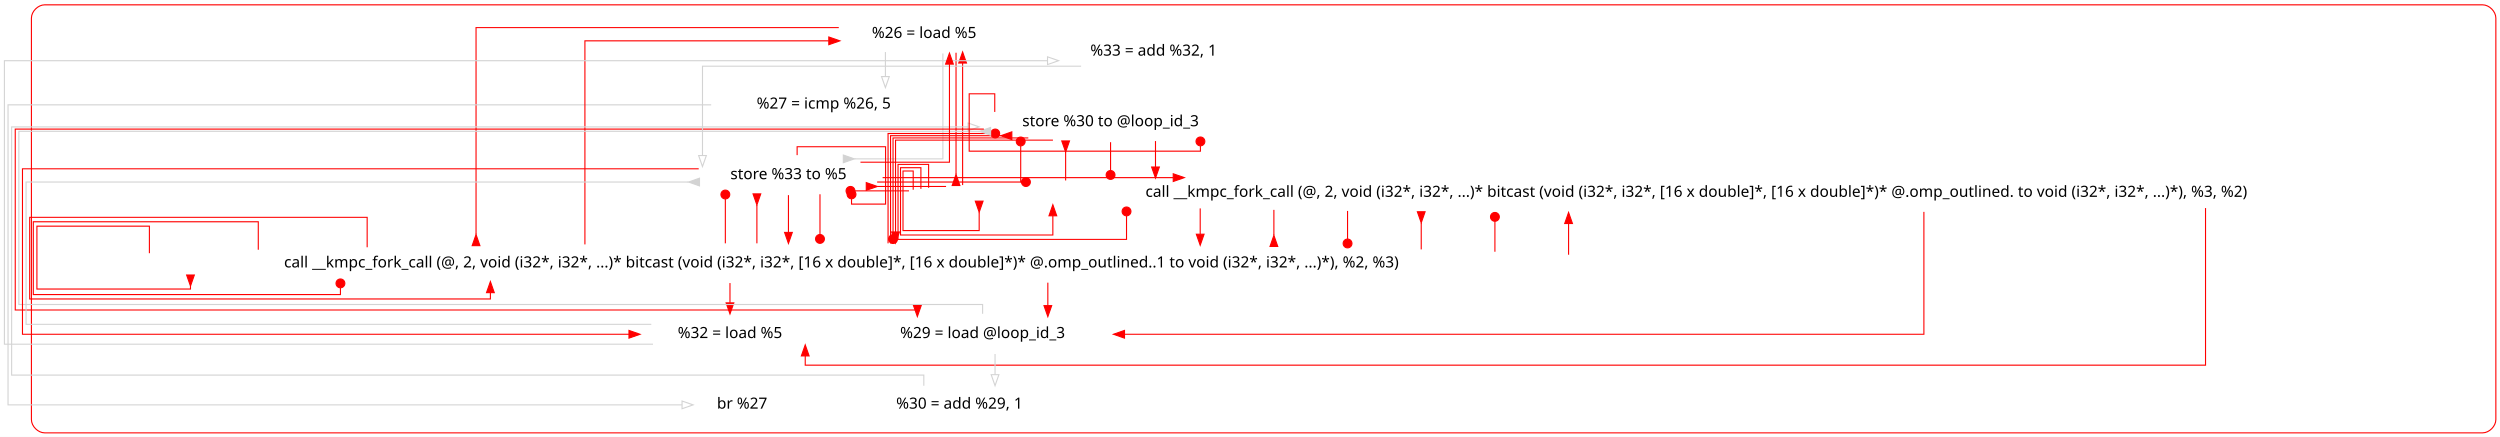
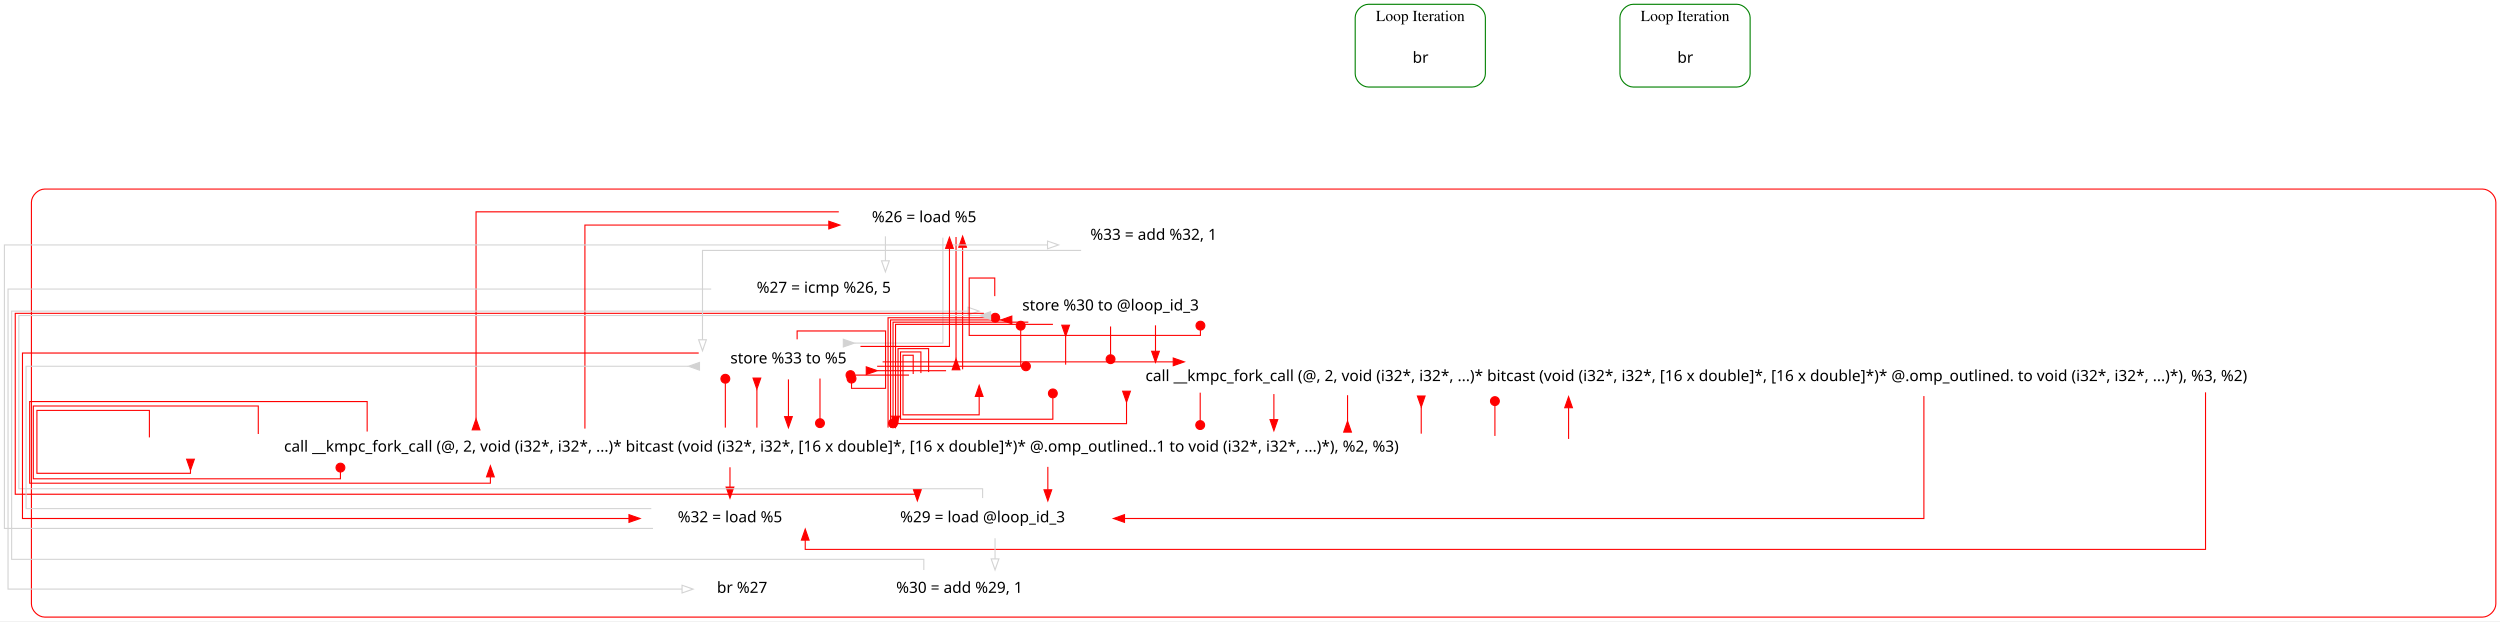
- <svg xmlns="http://www.w3.org/2000/svg" width="2266pt" height="396pt" viewBox="0.00 0.00 2266.24 396.00">
-   <g id="graph0" class="graph" transform="scale(1 1) rotate(0) translate(28.24 392)">
-     <polygon fill="white" stroke="transparent" points="-28.24,4 -28.24,-392 2238,-392 2238,4 -28.24,4" />
+ <svg xmlns="http://www.w3.org/2000/svg" width="2266pt" height="563pt" viewBox="0.00 0.00 2266.24 563.00">
+   <g id="graph0" class="graph" transform="scale(1 1) rotate(0) translate(28.24 559)">
+     <polygon fill="white" stroke="transparent" points="-28.24,4 -28.24,-559 2238,-559 2238,4 -28.24,4" />
    <g id="clust1" class="cluster">
+       <path fill="white" stroke="green" d="M1212.24,-480.14C1212.24,-480.14 1306.24,-480.14 1306.24,-480.14 1312.24,-480.14 1318.24,-486.14 1318.24,-492.14 1318.24,-492.14 1318.24,-543.14 1318.24,-543.14 1318.24,-549.14 1312.24,-555.14 1306.24,-555.14 1306.24,-555.14 1212.24,-555.14 1212.24,-555.14 1206.24,-555.14 1200.24,-549.14 1200.24,-543.14 1200.24,-543.14 1200.24,-492.14 1200.24,-492.14 1200.24,-486.14 1206.24,-480.14 1212.24,-480.14" />
+       <text text-anchor="middle" x="1259.24" y="-539.94" font-family="Times,serif" font-size="14.00">Loop Iteration</text>
+     </g>
+     <g id="clust2" class="cluster">
      <path fill="white" stroke="red" d="M12.24,0.36C12.24,0.36 2222.24,0.36 2222.24,0.36 2228.24,0.36 2234.24,-5.64 2234.24,-11.64 2234.24,-11.64 2234.24,-375.64 2234.24,-375.64 2234.24,-381.64 2228.24,-387.64 2222.24,-387.64 2222.24,-387.64 12.24,-387.64 12.24,-387.64 6.24,-387.64 0.24,-381.64 0.24,-375.64 0.24,-375.64 0.24,-11.64 0.24,-11.64 0.24,-5.64 6.24,0.36 12.24,0.36" />
    </g>
+     <g id="clust3" class="cluster">
+       <path fill="white" stroke="green" d="M1452.24,-480.14C1452.24,-480.14 1546.24,-480.14 1546.24,-480.14 1552.24,-480.14 1558.24,-486.14 1558.24,-492.14 1558.24,-492.14 1558.24,-543.14 1558.24,-543.14 1558.24,-549.14 1552.24,-555.14 1546.24,-555.14 1546.24,-555.14 1452.24,-555.14 1452.24,-555.14 1446.24,-555.14 1440.24,-549.14 1440.24,-543.14 1440.24,-543.14 1440.24,-492.14 1440.24,-492.14 1440.24,-486.14 1446.24,-480.14 1452.24,-480.14" />
+       <text text-anchor="middle" x="1499.24" y="-539.94" font-family="Times,serif" font-size="14.00">Loop Iteration</text>
+     </g>
    <g id="node1" class="node">
+       <ellipse fill="none" stroke="transparent" cx="1259.48" cy="-505.78" rx="27" ry="18" />
+       <text text-anchor="middle" x="1259.48" y="-502.08" font-family="Verdana" font-size="14.00">br</text>
+     </g>
+     <g id="node2" class="node">
      <ellipse fill="none" stroke="transparent" cx="809.48" cy="-361.28" rx="81.49" ry="18" />
      <text text-anchor="middle" x="809.48" y="-357.58" font-family="Verdana" font-size="14.00">%26 = load %5</text>
    </g>
-     <g id="node2" class="node">
+     <g id="node3" class="node">
      <ellipse fill="none" stroke="transparent" cx="718.48" cy="-297.28" rx="102.08" ry="18" />
      <text text-anchor="middle" x="718.48" y="-293.58" font-family="Verdana" font-size="14.00">%27 = icmp %26, 5</text>
    </g>
-     <g id="edge36" class="edge">
+     <g id="edge4" class="edge">
      <path fill="none" stroke="lightgrey" d="M774.38,-344.8C774.38,-344.8 774.38,-322.61 774.38,-322.61" />
      <polygon fill="none" stroke="lightgrey" points="777.88,-322.61 774.38,-312.61 770.88,-322.61 777.88,-322.61" />
    </g>
-     <g id="node4" class="node">
+     <g id="node5" class="node">
      <ellipse fill="none" stroke="transparent" cx="1509.48" cy="-217.28" rx="716.77" ry="18" />
      <text text-anchor="middle" x="1509.48" y="-213.58" font-family="Verdana" font-size="14.00">call __kmpc_fork_call (@, 2, void (i32*, i32*, ...)* bitcast (void (i32*, i32*, [16 x double]*, [16 x double]*)* @.omp_outlined. to void (i32*, i32*, ...)*), %3, %2)</text>
    </g>
-     <g id="edge35" class="edge">
+     <g id="edge2" class="edge">
      <path fill="none" stroke="red" d="M838.4,-344.2C838.4,-344.2 838.4,-233.83 838.4,-233.83" />
      <polygon fill="red" stroke="red" points="841.9,-223.83 838.4,-233.83 834.9,-223.83 841.9,-223.83" />
    </g>
-     <g id="node5" class="node">
+     <g id="node6" class="node">
      <ellipse fill="none" stroke="transparent" cx="734.48" cy="-153.28" rx="725.97" ry="18" />
      <text text-anchor="middle" x="734.48" y="-149.58" font-family="Verdana" font-size="14.00">call __kmpc_fork_call (@, 2, void (i32*, i32*, ...)* bitcast (void (i32*, i32*, [16 x double]*, [16 x double]*)* @.omp_outlined..1 to void (i32*, i32*, ...)*), %2, %3)</text>
    </g>
-     <g id="edge34" class="edge">
+     <g id="edge1" class="edge">
      <path fill="none" stroke="red" d="M732.12,-367C614.27,-367 403.29,-367 403.29,-367 403.29,-367 403.29,-179.35 403.29,-179.35" />
      <polygon fill="red" stroke="red" points="406.79,-169.35 403.29,-179.35 399.79,-169.35 406.79,-169.35" />
    </g>
-     <g id="node11" class="node">
+     <g id="node12" class="node">
      <ellipse fill="none" stroke="transparent" cx="686.48" cy="-233.28" rx="85.59" ry="18" />
      <text text-anchor="middle" x="686.48" y="-229.58" font-family="Verdana" font-size="14.00">store %33 to %5</text>
    </g>
-     <g id="edge33" class="edge">
+     <g id="edge3" class="edge">
      <path fill="none" stroke="lightgrey" d="M826.48,-343.58C826.48,-311.72 826.48,-248 826.48,-248 826.48,-248 746.23,-248 746.23,-248" />
      <polygon fill="lightgrey" stroke="lightgrey" points="736.23,-244.5 746.23,-248 736.23,-251.5 736.23,-244.5" />
    </g>
-     <g id="node3" class="node">
+     <g id="node4" class="node">
      <ellipse fill="none" stroke="transparent" cx="644.48" cy="-25.28" rx="44.39" ry="18" />
      <text text-anchor="middle" x="644.48" y="-21.58" font-family="Verdana" font-size="14.00">br %27</text>
    </g>
-     <g id="edge37" class="edge">
+     <g id="edge5" class="edge">
      <path fill="none" stroke="lightgrey" d="M616.44,-297C413.59,-297 -20.96,-297 -20.96,-297 -20.96,-297 -20.96,-25 -20.96,-25 -20.96,-25 590.04,-25 590.04,-25" />
      <polygon fill="none" stroke="lightgrey" points="590.04,-28.5 600.04,-25 590.04,-21.5 590.04,-28.5" />
    </g>
-     <g id="edge4" class="edge">
+     <g id="edge16" class="edge">
      <path fill="none" stroke="red" d="M844.36,-224.23C844.36,-224.23 844.36,-334.89 844.36,-334.89" />
      <polygon fill="red" stroke="red" points="840.86,-334.89 844.36,-344.89 847.86,-334.89 840.86,-334.89" />
    </g>
-     <g id="edge1" class="edge">
-       <path fill="none" stroke="red" d="M813.54,-221.76C813.54,-229.13 813.54,-243 813.54,-243 813.54,-243 785.82,-243 785.82,-243 785.82,-243 785.82,-175 785.82,-175 785.82,-175 992.95,-175 992.95,-175 992.95,-175 992.95,-196.37 992.95,-196.37" />
-       <ellipse fill="red" stroke="red" cx="992.95" cy="-200.37" rx="4" ry="4" />
-     </g>
-     <g id="edge2" class="edge">
-       <path fill="none" stroke="red" d="M806.55,-220.83C806.55,-227.22 806.55,-240 806.55,-240 806.55,-240 788.07,-240 788.07,-240 788.07,-240 788.07,-179 788.07,-179 788.07,-179 926.16,-179 926.16,-179 926.16,-179 926.16,-196.41 926.16,-196.41" />
-       <polygon fill="red" stroke="red" points="922.66,-196.41 926.16,-206.41 929.66,-196.41 922.66,-196.41" />
-     </g>
-     <g id="edge26" class="edge">
+     <g id="edge13" class="edge">
+       <path fill="none" stroke="red" d="M813.54,-221.76C813.54,-229.13 813.54,-243 813.54,-243 813.54,-243 785.82,-243 785.82,-243 785.82,-243 785.82,-175 785.82,-175 785.82,-175 992.95,-175 992.95,-175 992.95,-175 992.95,-194.37 992.95,-194.37" />
+       <polygon fill="red" stroke="red" points="989.45,-204.37 992.95,-194.37 996.45,-204.37 989.45,-204.37" />
+     </g>
+     <g id="edge14" class="edge">
+       <path fill="none" stroke="red" d="M806.55,-220.83C806.55,-227.22 806.55,-240 806.55,-240 806.55,-240 788.07,-240 788.07,-240 788.07,-240 788.07,-179 788.07,-179 788.07,-179 926.16,-179 926.16,-179 926.16,-179 926.16,-198.41 926.16,-198.41" />
+       <ellipse fill="red" stroke="red" cx="926.16" cy="-202.41" rx="4" ry="4" />
+     </g>
+     <g id="edge15" class="edge">
      <path fill="none" stroke="red" d="M799.57,-220.02C799.57,-225.44 799.57,-237 799.57,-237 799.57,-237 790.33,-237 790.33,-237 790.33,-237 790.33,-183 790.33,-183 790.33,-183 859.38,-183 859.38,-183 859.38,-183 859.38,-199.67 859.38,-199.67" />
-       <polygon fill="red" stroke="red" points="855.88,-209.67 859.38,-199.67 862.88,-209.67 855.88,-209.67" />
-     </g>
-     <g id="edge3" class="edge">
-       <path fill="none" stroke="red" d="M1059.74,-203.08C1059.74,-203.08 1059.74,-179.71 1059.74,-179.71" />
-       <polygon fill="red" stroke="red" points="1063.24,-179.71 1059.74,-169.71 1056.24,-179.71 1063.24,-179.71" />
-     </g>
-     <g id="edge24" class="edge">
+       <polygon fill="red" stroke="red" points="855.88,-199.67 859.38,-209.67 862.88,-199.67 855.88,-199.67" />
+     </g>
+     <g id="edge11" class="edge">
+       <path fill="none" stroke="red" d="M1059.74,-203.08C1059.74,-203.08 1059.74,-177.71 1059.74,-177.71" />
+       <ellipse fill="red" stroke="red" cx="1059.74" cy="-173.71" rx="4" ry="4" />
+     </g>
+     <g id="edge12" class="edge">
      <path fill="none" stroke="red" d="M1126.53,-201.79C1126.53,-201.79 1126.53,-178.63 1126.53,-178.63" />
-       <polygon fill="red" stroke="red" points="1130.03,-168.63 1126.53,-178.63 1123.03,-168.63 1130.03,-168.63" />
-     </g>
-     <g id="edge25" class="edge">
-       <path fill="none" stroke="red" d="M1193.31,-200.8C1193.31,-200.8 1193.31,-175.32 1193.31,-175.32" />
-       <ellipse fill="red" stroke="red" cx="1193.31" cy="-171.32" rx="4" ry="4" />
-     </g>
-     <g id="node6" class="node">
+       <polygon fill="red" stroke="red" points="1130.03,-178.63 1126.53,-168.63 1123.03,-178.63 1130.03,-178.63" />
+     </g>
+     <g id="edge18" class="edge">
+       <path fill="none" stroke="red" d="M1193.31,-200.8C1193.31,-200.8 1193.31,-177.32 1193.31,-177.32" />
+       <polygon fill="red" stroke="red" points="1196.81,-167.32 1193.31,-177.32 1189.81,-167.32 1196.81,-167.32" />
+     </g>
+     <g id="node7" class="node">
      <ellipse fill="none" stroke="transparent" cx="862.48" cy="-89.28" rx="118.08" ry="18" />
      <text text-anchor="middle" x="862.48" y="-85.58" font-family="Verdana" font-size="14.00">%29 = load @loop_id_3</text>
    </g>
-     <g id="edge32" class="edge">
+     <g id="edge17" class="edge">
      <path fill="none" stroke="red" d="M1715.76,-199.98C1715.76,-164.97 1715.76,-89 1715.76,-89 1715.76,-89 991.12,-89 991.12,-89" />
      <polygon fill="red" stroke="red" points="991.12,-85.5 981.12,-89 991.12,-92.5 991.12,-85.5" />
    </g>
-     <g id="node8" class="node">
+     <g id="node9" class="node">
      <ellipse fill="none" stroke="transparent" cx="978.48" cy="-281.28" rx="122.38" ry="18" />
      <text text-anchor="middle" x="978.48" y="-277.58" font-family="Verdana" font-size="14.00">store %30 to @loop_id_3</text>
    </g>
-     <g id="edge30" class="edge">
+     <g id="edge9" class="edge">
      <path fill="none" stroke="red" d="M897.02,-226.73C897.02,-226.73 897.02,-259.78 897.02,-259.78" />
      <ellipse fill="red" stroke="red" cx="897.02" cy="-263.78" rx="4" ry="4" />
    </g>
-     <g id="edge31" class="edge">
+     <g id="edge10" class="edge">
      <path fill="none" stroke="red" d="M937.75,-228.43C937.75,-228.43 937.75,-254.25 937.75,-254.25" />
      <polygon fill="red" stroke="red" points="934.25,-264.25 937.75,-254.25 941.25,-264.25 934.25,-264.25" />
    </g>
-     <g id="node9" class="node">
+     <g id="node10" class="node">
      <ellipse fill="none" stroke="transparent" cx="633.48" cy="-89.28" rx="81.49" ry="18" />
      <text text-anchor="middle" x="633.48" y="-85.58" font-family="Verdana" font-size="14.00">%32 = load %5</text>
    </g>
-     <g id="edge29" class="edge">
+     <g id="edge8" class="edge">
      <path fill="none" stroke="red" d="M1971.06,-203.41C1971.06,-165.16 1971.06,-61 1971.06,-61 1971.06,-61 701.7,-61 701.7,-61 701.7,-61 701.7,-69.39 701.7,-69.39" />
      <polygon fill="red" stroke="red" points="698.2,-69.39 701.7,-79.39 705.2,-69.39 698.2,-69.39" />
    </g>
-     <g id="edge27" class="edge">
+     <g id="edge6" class="edge">
      <path fill="none" stroke="red" d="M795.76,-219C795.76,-219 746.72,-219 746.72,-219" />
      <ellipse fill="red" stroke="red" cx="742.72" cy="-219" rx="4" ry="4" />
    </g>
-     <g id="edge28" class="edge">
+     <g id="edge7" class="edge">
      <path fill="none" stroke="red" d="M829.36,-223C829.36,-223 767.03,-223 767.03,-223" />
      <polygon fill="red" stroke="red" points="757.03,-219.5 767.03,-223 757.03,-226.5 757.03,-219.5" />
    </g>
-     <g id="edge17" class="edge">
+     <g id="edge31" class="edge">
      <path fill="none" stroke="red" d="M501.98,-170.48C501.98,-219.26 501.98,-355 501.98,-355 501.98,-355 723.07,-355 723.07,-355" />
      <polygon fill="red" stroke="red" points="723.07,-358.5 733.07,-355 723.07,-351.5 723.07,-358.5" />
    </g>
-     <g id="edge13" class="edge">
+     <g id="edge27" class="edge">
      <path fill="none" stroke="red" d="M1260.1,-165.93C1260.1,-165.93 1260.1,-190.06 1260.1,-190.06" />
      <polygon fill="red" stroke="red" points="1256.6,-200.06 1260.1,-190.06 1263.6,-200.06 1256.6,-200.06" />
    </g>
-     <g id="edge14" class="edge">
+     <g id="edge28" class="edge">
      <path fill="none" stroke="red" d="M1326.89,-163.85C1326.89,-163.85 1326.89,-191.43 1326.89,-191.43" />
      <ellipse fill="red" stroke="red" cx="1326.89" cy="-195.43" rx="4" ry="4" />
    </g>
-     <g id="edge15" class="edge">
+     <g id="edge29" class="edge">
      <path fill="none" stroke="red" d="M1393.67,-161.13C1393.67,-161.13 1393.67,-189.43 1393.67,-189.43" />
      <polygon fill="red" stroke="red" points="1390.17,-189.43 1393.67,-199.43 1397.17,-189.43 1390.17,-189.43" />
    </g>
-     <g id="edge11" class="edge">
+     <g id="edge25" class="edge">
      <path fill="none" stroke="red" d="M107.19,-162.5C107.19,-172.48 107.19,-187 107.19,-187 107.19,-187 5.22,-187 5.22,-187 5.22,-187 5.22,-130 5.22,-130 5.22,-130 144.43,-130 144.43,-130 144.43,-130 144.43,-132.73 144.43,-132.73" />
      <polygon fill="red" stroke="red" points="140.93,-142.73 144.43,-132.73 147.93,-142.73 140.93,-142.73" />
    </g>
-     <g id="edge12" class="edge">
+     <g id="edge26" class="edge">
      <path fill="none" stroke="red" d="M205.89,-165.63C205.89,-176.63 205.89,-191 205.89,-191 205.89,-191 1.95,-191 1.95,-191 1.95,-191 1.95,-125 1.95,-125 1.95,-125 280.36,-125 280.36,-125 280.36,-125 280.36,-131.14 280.36,-131.14" />
      <ellipse fill="red" stroke="red" cx="280.36" cy="-135.14" rx="4" ry="4" />
    </g>
-     <g id="edge16" class="edge">
+     <g id="edge30" class="edge">
      <path fill="none" stroke="red" d="M304.59,-167.87C304.59,-179.9 304.59,-195 304.59,-195 304.59,-195 -1.33,-195 -1.33,-195 -1.33,-195 -1.33,-121 -1.33,-121 -1.33,-121 416.3,-121 416.3,-121 416.3,-121 416.3,-126.76 416.3,-126.76" />
      <polygon fill="red" stroke="red" points="412.8,-126.76 416.3,-136.76 419.8,-126.76 412.8,-126.76" />
    </g>
-     <g id="edge10" class="edge">
+     <g id="edge24" class="edge">
      <path fill="none" stroke="red" d="M921.62,-135.79C921.62,-135.79 921.62,-115 921.62,-115" />
      <polygon fill="red" stroke="red" points="925.12,-115 921.62,-105 918.12,-115 925.12,-115" />
    </g>
-     <g id="edge8" class="edge">
+     <g id="edge22" class="edge">
      <path fill="none" stroke="red" d="M776.78,-171.42C776.78,-204.44 776.78,-271 776.78,-271 776.78,-271 869.93,-271 869.93,-271" />
      <ellipse fill="red" stroke="red" cx="873.93" cy="-271" rx="4" ry="4" />
    </g>
-     <g id="edge9" class="edge">
+     <g id="edge23" class="edge">
      <path fill="none" stroke="red" d="M779.04,-171.36C779.04,-203.91 779.04,-269 779.04,-269 779.04,-269 878.97,-269 878.97,-269" />
      <polygon fill="red" stroke="red" points="888.97,-272.5 878.97,-269 888.97,-265.5 888.97,-272.5" />
    </g>
-     <g id="edge7" class="edge">
+     <g id="edge21" class="edge">
      <path fill="none" stroke="red" d="M633.48,-135.45C633.48,-135.45 633.48,-117.46 633.48,-117.46" />
      <polygon fill="red" stroke="red" points="636.98,-117.46 633.48,-107.46 629.98,-117.46 636.98,-117.46" />
    </g>
-     <g id="edge5" class="edge">
+     <g id="edge19" class="edge">
      <path fill="none" stroke="red" d="M629.28,-171.44C629.28,-171.44 629.28,-211.69 629.28,-211.69" />
      <ellipse fill="red" stroke="red" cx="629.28" cy="-215.69" rx="4" ry="4" />
    </g>
-     <g id="edge6" class="edge">
+     <g id="edge20" class="edge">
      <path fill="none" stroke="red" d="M657.88,-171.44C657.88,-171.44 657.88,-206.29 657.88,-206.29" />
      <polygon fill="red" stroke="red" points="654.38,-216.29 657.88,-206.29 661.38,-216.29 654.38,-216.29" />
    </g>
-     <g id="node7" class="node">
+     <g id="node8" class="node">
      <ellipse fill="none" stroke="transparent" cx="841.48" cy="-25.28" rx="96.68" ry="18" />
      <text text-anchor="middle" x="841.48" y="-21.58" font-family="Verdana" font-size="14.00">%30 = add %29, 1</text>
    </g>
-     <g id="edge19" class="edge">
+     <g id="edge33" class="edge">
      <path fill="none" stroke="lightgrey" d="M873.76,-71.11C873.76,-71.11 873.76,-52.4 873.76,-52.4" />
      <polygon fill="none" stroke="lightgrey" points="877.26,-52.4 873.76,-42.4 870.26,-52.4 877.26,-52.4" />
    </g>
-     <g id="edge18" class="edge">
+     <g id="edge32" class="edge">
      <path fill="none" stroke="lightgrey" d="M862.48,-107.55C862.48,-112.24 862.48,-116 862.48,-116 862.48,-116 -11.15,-116 -11.15,-116 -11.15,-116 -11.15,-273 -11.15,-273 -11.15,-273 859.74,-273 859.74,-273" />
      <polygon fill="lightgrey" stroke="lightgrey" points="869.74,-276.5 859.74,-273 869.74,-269.5 869.74,-276.5" />
    </g>
-     <g id="edge20" class="edge">
+     <g id="edge34" class="edge">
      <path fill="none" stroke="lightgrey" d="M809.2,-42.35C809.2,-47.59 809.2,-52 809.2,-52 809.2,-52 -17.69,-52 -17.69,-52 -17.69,-52 -17.69,-277 -17.69,-277 -17.69,-277 849.3,-277 849.3,-277" />
      <polygon fill="none" stroke="lightgrey" points="849.3,-280.5 859.3,-277 849.3,-273.5 849.3,-280.5" />
    </g>
-     <g id="edge38" class="edge">
+     <g id="edge37" class="edge">
      <path fill="none" stroke="red" d="M978.48,-263.11C978.48,-263.11 978.48,-237.42 978.48,-237.42" />
      <ellipse fill="red" stroke="red" cx="978.48" cy="-233.42" rx="4" ry="4" />
    </g>
-     <g id="edge40" class="edge">
+     <g id="edge38" class="edge">
      <path fill="none" stroke="red" d="M1019.21,-264.13C1019.21,-264.13 1019.21,-240.62 1019.21,-240.62" />
      <polygon fill="red" stroke="red" points="1022.71,-240.62 1019.21,-230.62 1015.71,-240.62 1022.71,-240.62" />
    </g>
-     <g id="edge22" class="edge">
+     <g id="edge35" class="edge">
      <path fill="none" stroke="red" d="M903.93,-267C848.1,-267 781.3,-267 781.3,-267 781.3,-267 781.3,-179.3 781.3,-179.3" />
      <ellipse fill="red" stroke="red" cx="781.3" cy="-175.3" rx="4" ry="4" />
    </g>
-     <g id="edge23" class="edge">
+     <g id="edge36" class="edge">
      <path fill="none" stroke="red" d="M926.24,-265C868.5,-265 783.56,-265 783.56,-265 783.56,-265 783.56,-181.73 783.56,-181.73" />
      <polygon fill="red" stroke="red" points="787.06,-181.73 783.56,-171.73 780.06,-181.73 787.06,-181.73" />
    </g>
-     <g id="edge39" class="edge">
+     <g id="edge40" class="edge">
      <path fill="none" stroke="red" d="M863.61,-275C602.25,-275 -14.42,-275 -14.42,-275 -14.42,-275 -14.42,-111 -14.42,-111 -14.42,-111 803.33,-111 803.33,-111 803.33,-111 803.33,-110.41 803.33,-110.41" />
      <polygon fill="red" stroke="red" points="806.83,-115.07 803.33,-105.07 799.83,-115.07 806.83,-115.07" />
    </g>
-     <g id="edge21" class="edge">
+     <g id="edge39" class="edge">
      <path fill="none" stroke="red" d="M873.5,-290.57C873.5,-297.93 873.5,-307 873.5,-307 873.5,-307 850.33,-307 850.33,-307 850.33,-307 850.33,-255 850.33,-255 850.33,-255 1059.94,-255 1059.94,-255 1059.94,-255 1059.94,-259.83 1059.94,-259.83" />
      <ellipse fill="red" stroke="red" cx="1059.94" cy="-263.83" rx="4" ry="4" />
    </g>
-     <g id="node10" class="node">
+     <g id="node11" class="node">
      <ellipse fill="none" stroke="transparent" cx="1017.48" cy="-345.28" rx="96.68" ry="18" />
      <text text-anchor="middle" x="1017.48" y="-341.58" font-family="Verdana" font-size="14.00">%33 = add %32, 1</text>
    </g>
    <g id="edge42" class="edge">
      <path fill="none" stroke="lightgrey" d="M563.71,-80C394.44,-80 -24.24,-80 -24.24,-80 -24.24,-80 -24.24,-337 -24.24,-337 -24.24,-337 921.34,-337 921.34,-337" />
      <polygon fill="none" stroke="lightgrey" points="921.34,-340.5 931.34,-337 921.34,-333.5 921.34,-340.5" />
    </g>
    <g id="edge41" class="edge">
      <path fill="none" stroke="lightgrey" d="M562.14,-98C395.63,-98 -4.6,-98 -4.6,-98 -4.6,-98 -4.6,-227 -4.6,-227 -4.6,-227 595.85,-227 595.85,-227" />
      <polygon fill="lightgrey" stroke="lightgrey" points="605.85,-230.5 595.85,-227 605.85,-223.5 605.85,-230.5" />
    </g>
    <g id="edge43" class="edge">
      <path fill="none" stroke="lightgrey" d="M951.78,-332C836.19,-332 608.56,-332 608.56,-332 608.56,-332 608.56,-251.03 608.56,-251.03" />
      <polygon fill="none" stroke="lightgrey" points="612.06,-251.03 608.56,-241.03 605.06,-251.03 612.06,-251.03" />
    </g>
    <g id="edge50" class="edge">
      <path fill="none" stroke="red" d="M751.77,-245C790.64,-245 832.44,-245 832.44,-245 832.44,-245 832.44,-333.87 832.44,-333.87" />
      <polygon fill="red" stroke="red" points="828.94,-333.87 832.44,-343.87 835.94,-333.87 828.94,-333.87" />
    </g>
    <g id="edge47" class="edge">
      <path fill="none" stroke="red" d="M766.89,-227C766.89,-227 897.76,-227 897.76,-227" />
      <ellipse fill="red" stroke="red" cx="901.76" cy="-227" rx="4" ry="4" />
    </g>
    <g id="edge48" class="edge">
      <path fill="none" stroke="red" d="M771.84,-231C771.84,-231 1035.3,-231 1035.3,-231" />
      <polygon fill="red" stroke="red" points="1035.3,-234.5 1045.3,-231 1035.3,-227.5 1035.3,-234.5" />
    </g>
    <g id="edge46" class="edge">
      <path fill="none" stroke="red" d="M686.48,-215.13C686.48,-215.13 686.48,-181.36 686.48,-181.36" />
      <polygon fill="red" stroke="red" points="689.98,-181.36 686.48,-171.36 682.98,-181.36 689.98,-181.36" />
    </g>
    <g id="edge49" class="edge">
      <path fill="none" stroke="red" d="M715.07,-215.92C715.07,-215.92 715.07,-179.44 715.07,-179.44" />
      <ellipse fill="red" stroke="red" cx="715.07" cy="-175.44" rx="4" ry="4" />
    </g>
    <g id="edge45" class="edge">
      <path fill="none" stroke="red" d="M605.13,-239C421.77,-239 -7.87,-239 -7.87,-239 -7.87,-239 -7.87,-89 -7.87,-89 -7.87,-89 541.92,-89 541.92,-89" />
      <polygon fill="red" stroke="red" points="541.92,-92.5 551.92,-89 541.92,-85.5 541.92,-92.5" />
    </g>
    <g id="edge44" class="edge">
      <path fill="none" stroke="red" d="M694.35,-251.42C694.35,-255.68 694.35,-259 694.35,-259 694.35,-259 774.53,-259 774.53,-259 774.53,-259 774.53,-207 774.53,-207 774.53,-207 743.67,-207 743.67,-207 743.67,-207 743.67,-211.83 743.67,-211.83" />
      <ellipse fill="red" stroke="red" cx="743.67" cy="-215.83" rx="4" ry="4" />
    </g>
+     <g id="node13" class="node">
+       <ellipse fill="none" stroke="transparent" cx="1499.48" cy="-505.78" rx="27" ry="18" />
+       <text text-anchor="middle" x="1499.48" y="-502.08" font-family="Verdana" font-size="14.00">br</text>
+     </g>
  </g>
</svg>
